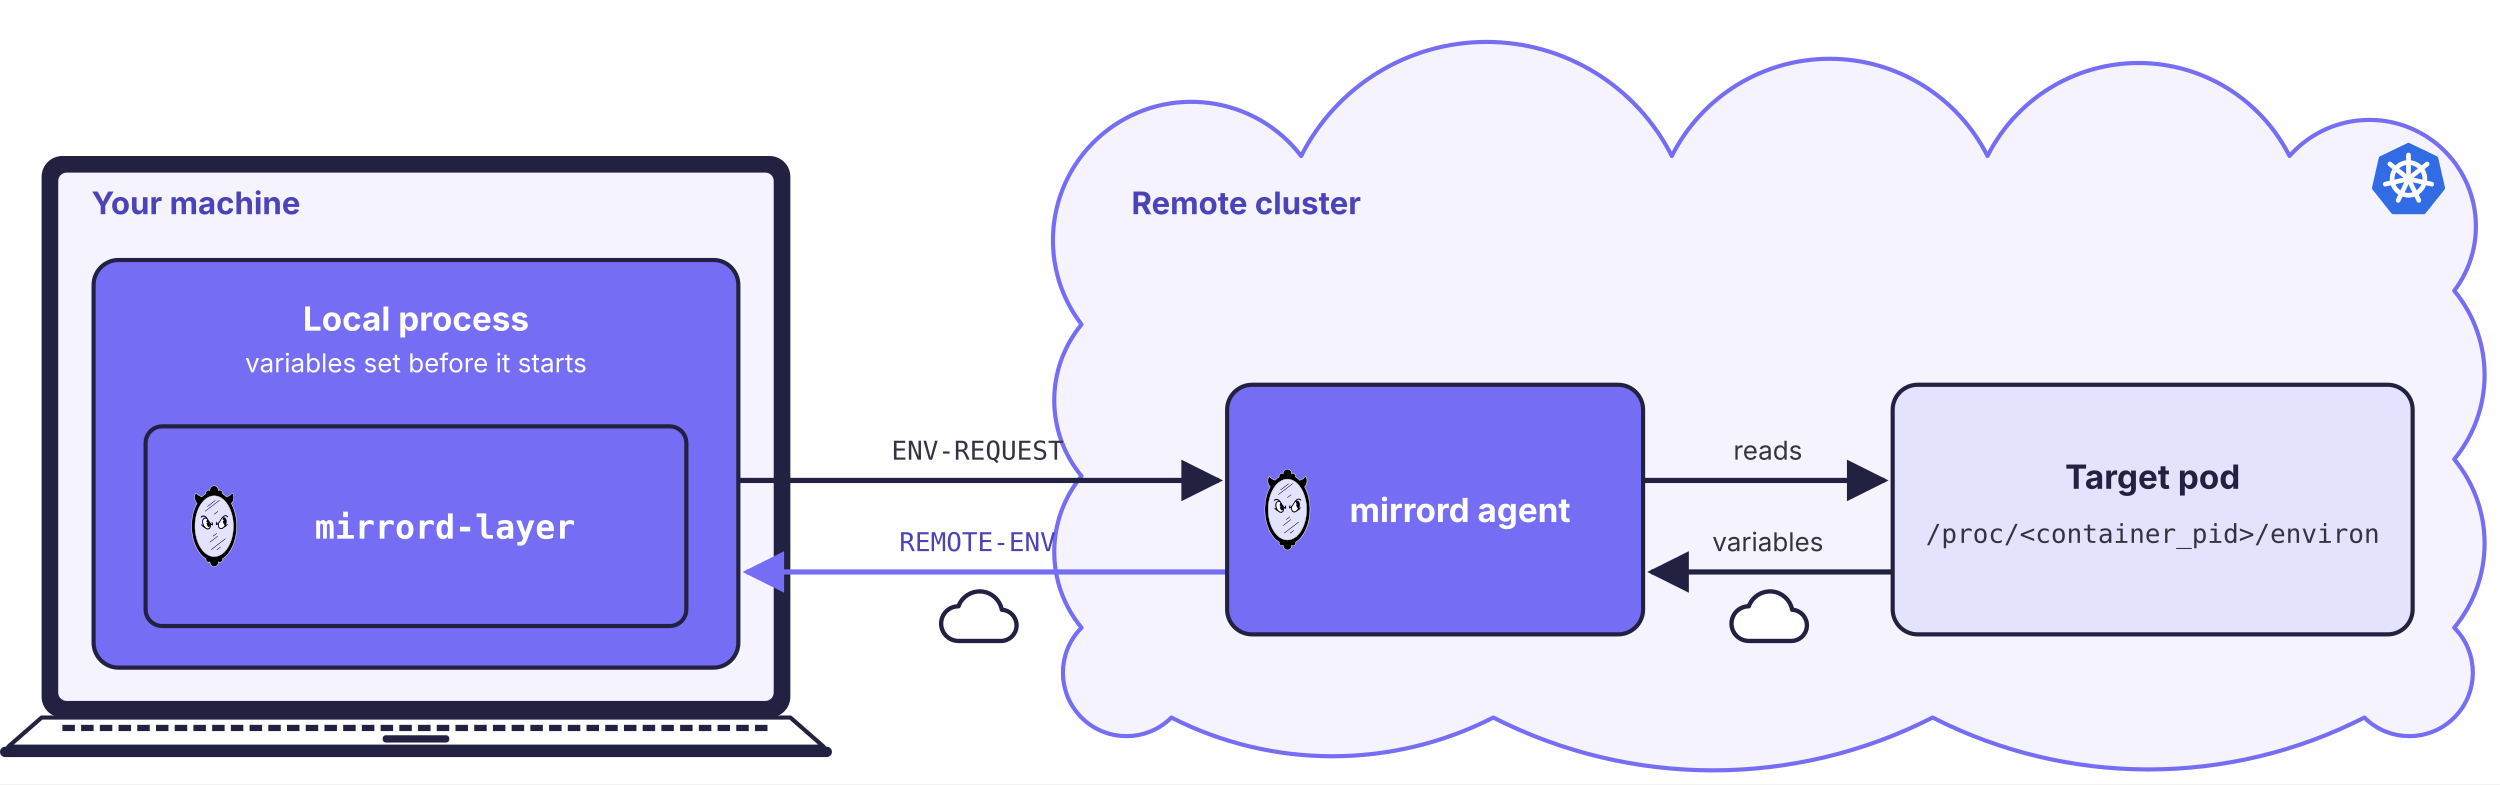
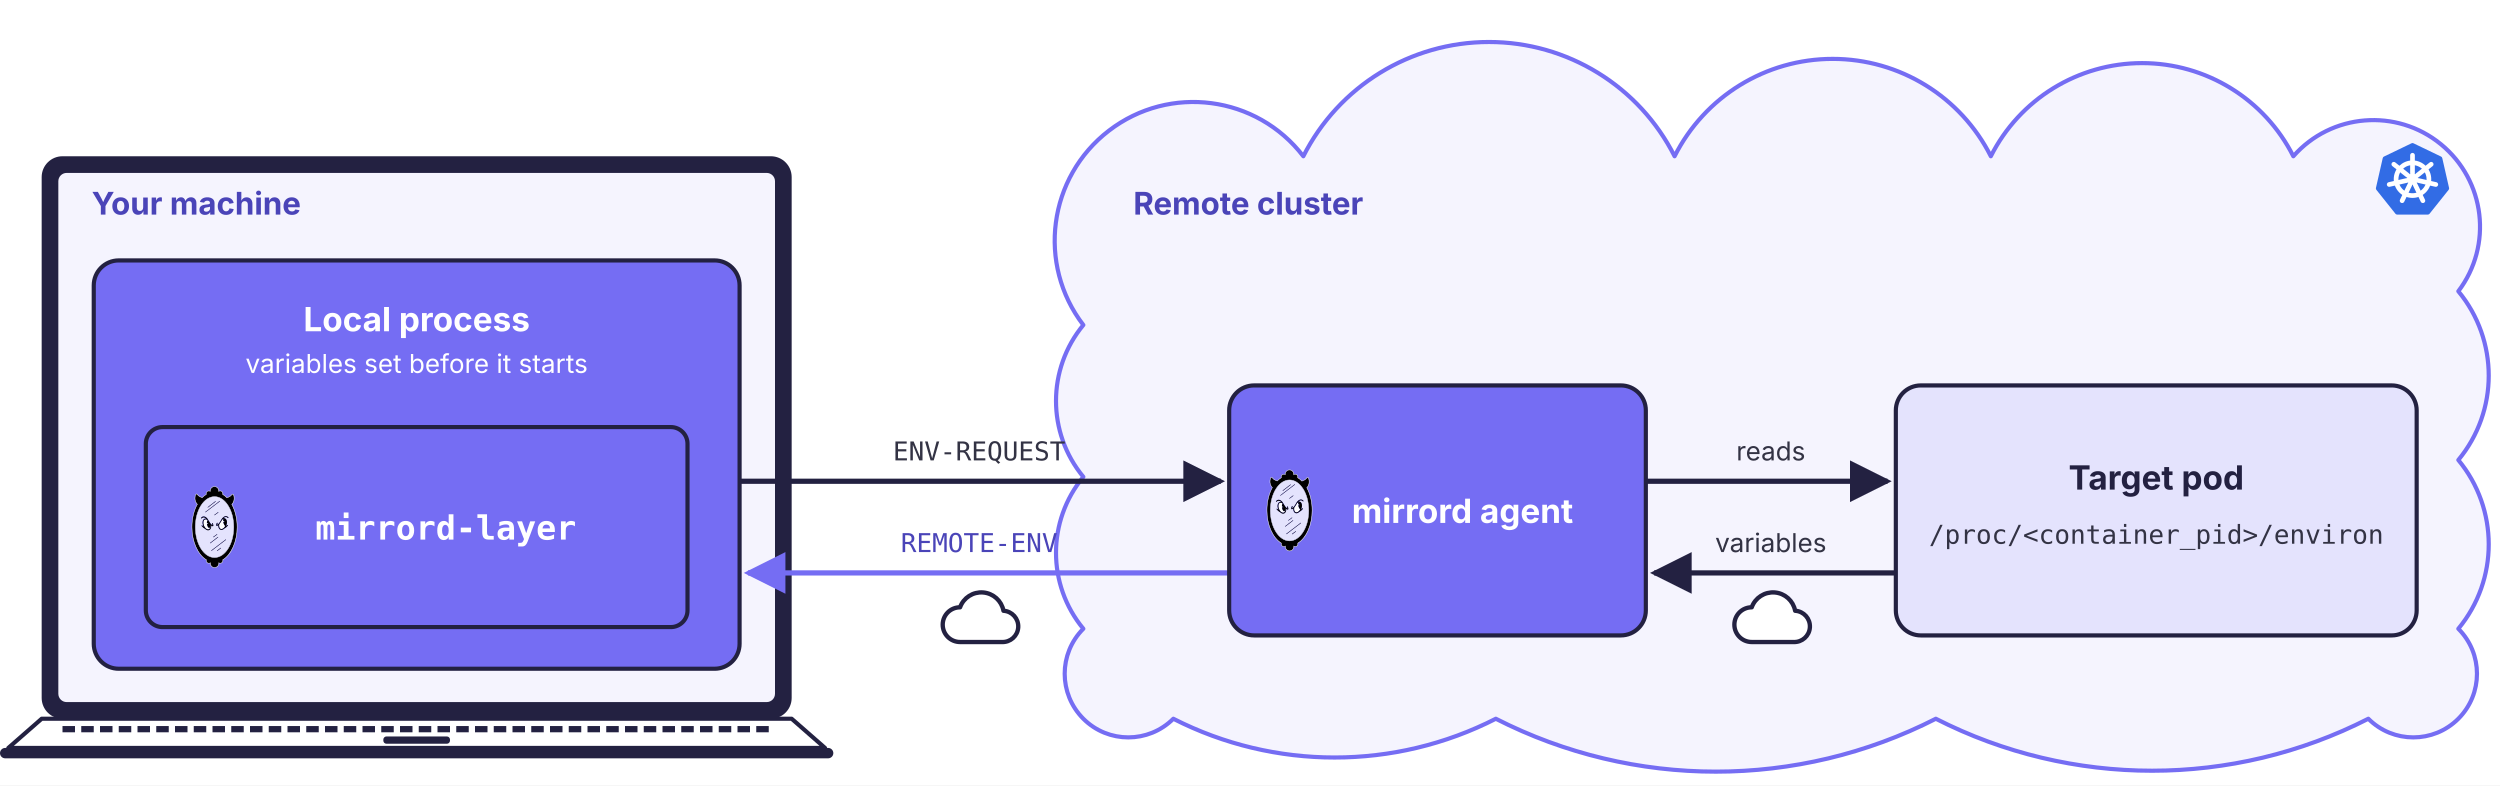
- <svg xmlns="http://www.w3.org/2000/svg" viewBox="0 -35 1202 377" width="1202" height="377" font-family="Inter, Helvetica, Arial, sans-serif" role="img" aria-labelledby="t d">
+ <svg xmlns="http://www.w3.org/2000/svg" viewBox="0 -35 1200 377" width="1200" height="377" font-family="Inter, Helvetica, Arial, sans-serif" role="img" aria-labelledby="t d">
  <defs>
    <marker id="arrow" viewBox="0 0 10 10" refX="9" refY="5" markerWidth="8" markerHeight="8" orient="auto-start-reverse">
      <path d="M0 0 L10 5 L0 10 z" fill="#232141" />
    </marker>
    <marker id="arrow-purple" viewBox="0 0 10 10" refX="9" refY="5" markerWidth="8" markerHeight="8" orient="auto-start-reverse">
      <path d="M0 0 L10 5 L0 10 z" fill="#756DF3" />
    </marker>
    <symbol id="k8s" viewBox="0 0 32 32">
      <polygon points="16.00,1.60 27.73,7.25 30.62,19.94 22.51,30.11 9.49,30.11 1.38,19.94 4.27,7.25" fill="#326CE5" stroke="#326CE5" stroke-width="2" stroke-linejoin="round" />
      <g fill="none" stroke="#ffffff" stroke-width="2" stroke-linecap="round">
        <circle cx="16" cy="16" r="7" />
        <line x1="16.00" y1="13.40" x2="16.00" y2="5.80" />
        <line x1="18.03" y1="14.38" x2="23.97" y2="9.64" />
        <line x1="18.53" y1="16.58" x2="25.94" y2="18.27" />
        <line x1="17.13" y1="18.34" x2="20.43" y2="25.19" />
        <line x1="14.87" y1="18.34" x2="11.57" y2="25.19" />
        <line x1="13.47" y1="16.58" x2="6.06" y2="18.27" />
        <line x1="13.97" y1="14.38" x2="8.03" y2="9.64" />
      </g>
      <circle cx="16" cy="16" r="2.4" fill="#ffffff" />
    </symbol>
    <symbol id="mirrord" viewBox="97 61 391 696">
      <path fill="#ffffff" d="M255.6,387c4.1,19.1-0.9,36.1-12,40.5c-8.2,3.2-17.8,0-26.5-8.2c-0.3-0.6-0.9-0.9-1.5-1.2c0,0,0,0-0.3-0.3 c-5.5-5.6-10.5-13.2-14-22c-4.7-11.5-6.1-23.2-4.4-33.5c1.8-9.4,6.1-16.1,12.8-18.8c5.5-2.3,12.5-1.5,19.3,2.6 c1.5,2.3,2.6,4.4,3.8,6.2c-4.1,2.6-6.4,10.3-6.4,20.3l3.2,1.8l11.1,6.5l-12.5,1.5h-0.9c0.3,1.2,0.3,2.3,0.6,3.5 c3.2,17.9,12,31.1,19,29.7c6.4-1.2,9.6-14.4,7.6-30.2C255.3,386.4,255.6,386.7,255.6,387z" />
      <path fill="#ffffff" d="M384,398.4c-3.2,6.8-7.3,12.3-12,17c0,0,0,0-0.3,0c-0.6,0.3-0.9,0.9-1.2,1.2c-8.7,7.9-18.4,11.5-26.5,8.2 c-11.1-4.7-16-21.4-12-40.5c1.5-1.8,3.2-3.8,4.7-5.6c5-6.5,9-13.2,12.8-20l1.2-2.1c1.2-1.8,2-3.8,3.2-5.6c1.2-2.1,2.6-4.4,4.4-7 c3.5-2.1,6.7-3.2,9.9-3.8c-2,4.7-2.3,10.3-2.3,15.3l3.2,1.8l11.1,6.5l-12.5,1.5h-0.9c0.3,1.2,0.3,2.3,0.6,3.8 C370.5,384.6,377.5,397,384,398.4z" />
      <path fill="#E4E3FD" d="M405,391.7c-1.5-1.2-3.8-0.9-5,0.6c-3.2,4.1-7,7.9-11.1,11.5c1.2-2.3,2.6-5,3.5-7.6 c5.3-12.6,6.7-25.8,4.7-37.3c-2.3-12-8.2-20.6-16.9-24.1c-4.1-1.8-8.8-2.1-13.7-1.2c4.4-4.4,10.2-8.5,17.5-10 c8.2-1.5,16.6,1.5,20.4,7.3c1.2,1.5,3.2,2.1,5,0.9c1.5-1.2,2-3.2,0.9-4.7c-5.5-8.2-16.6-12.3-27.4-10c-11.1,2.1-19.3,9.7-24.2,15.6 c-2,2.3-3.8,5-5.5,7.3c-2,2.9-3.5,5.6-5,8.2c-1.2,2.1-2.3,3.8-3.2,5.6l-1.2,2.1c-3.8,6.5-7.6,13.2-12.3,19.1 c-5.8,7.6-11.7,12.9-18.4,16.7c0.6-5,2-9.7,4.4-14.1c0.9-1.8,0.3-3.8-1.5-4.7c-1.7-0.9-3.8-0.3-4.7,1.5c-2.9,5.6-4.7,11.5-5.3,17.6 c0,0.9-0.3,3.5,1.5,5.6c1.2,1.2,2.3,1.8,4.1,1.8c1.5,0,2.9-0.3,4.4-1.5c2.6-1.5,5.3-3.2,7.9-5.3c-1.7,18.5,5,34.1,17.5,39.3 c2.9,1.2,5.8,1.8,8.8,1.8c8.5,0,17.5-4.4,25.4-12c11.4-6.2,21.6-14.4,29.5-24.7C406.7,395.2,406.4,392.8,405,391.7z M292.1,149.1 c90.1,0,163.6,116.6,163.6,259.6s-73.5,259.6-163.6,259.6c-90.4,0-163.6-116.6-163.6-259.6S201.9,149.1,292.1,149.1z M389.5,517.3 c0.9-0.6,0.9-1.8,0.3-2.3c-0.6-0.9-1.8-0.9-2.3-0.3l-122.5,93.7c-0.9,0.6-0.9,1.8-0.3,2.3c0.3,0.3,0.9,0.6,1.5,0.6 c0.3,0,0.9,0,1.2-0.3L389.5,517.3z M346.9,589c0.9-0.6,0.9-1.8,0.3-2.3c-0.6-0.9-1.8-0.9-2.3-0.3l-31.2,23.2 c-0.9,0.6-0.9,1.8-0.3,2.3c0.3,0.6,0.9,0.9,1.5,0.9c0.3,0,0.6-0.3,0.9-0.3L346.9,589z M338.2,189.1c0.9-0.6,0.9-1.8,0.3-2.3 c-0.6-0.9-1.8-0.9-2.3-0.3l-122.5,93.4c-0.9,0.6-0.9,1.8-0.3,2.3c0.3,0.3,0.9,0.6,1.5,0.6c0.3,0,0.9,0,0.9-0.3L338.2,189.1z M324.4,284.5c0.9-0.6,0.9-1.8,0.3-2.3c-0.6-0.9-1.7-0.9-2.3-0.3l-31.2,22.9c-0.9,0.6-0.9,1.8-0.3,2.3c0.3,0.6,0.9,0.6,1.5,0.6 c0.3,0,0.6,0,0.9-0.3L324.4,284.5z M322.7,495.9c0.9-0.6,0.9-1.8,0.3-2.3c-0.6-0.9-1.8-0.9-2.3-0.3l-66.2,50.8 c-0.9,0.6-0.9,1.8-0.3,2.3c0.3,0.3,0.9,0.6,1.5,0.6c0.3,0,0.6,0,0.9-0.3L322.7,495.9z M314.8,472.4c0.9-0.6,0.9-1.8,0.3-2.3 c-0.6-0.9-1.8-0.9-2.3-0.3L281.6,493c-0.9,0.6-0.9,1.8-0.3,2.3c0.3,0.6,0.9,0.9,1.5,0.9c0.3,0,0.9-0.3,0.9-0.3L314.8,472.4z M302.3,190.5c0.9-0.6,0.9-1.8,0.3-2.3c-0.6-0.9-1.7-0.9-2.3-0.3L234,239c-0.9,0.6-0.9,1.8-0.3,2.3c0.3,0.3,0.9,0.6,1.5,0.6 c0.3,0,0.9,0,1.2-0.3L302.3,190.5z M280.1,399.6c1.8-2.1,1.5-4.7,1.5-5.6c-0.6-6.2-2.3-12.3-5-17.9c-0.9-1.8-2.9-2.3-4.7-1.5 c-1.8,0.9-2.3,2.9-1.5,4.7c2.3,4.4,3.8,9.4,4.4,14.1c-6.4-3.8-12.5-9.4-18.4-16.7c-4.7-6.2-8.8-12.9-12.3-19.1l-1.5-2.3 c-1.2-1.8-2-3.8-3.2-5.6c-1.5-2.3-2.9-5.3-5-8.2c0,0,0,0,0-0.3c-1.5-2.3-3.5-5-5.5-7.3c-5-5.9-13.1-13.2-24.2-15.6 c-10.8-2.1-21.9,2.1-27.4,10c-1.2,1.5-0.6,3.8,0.9,4.7c1.5,1.2,3.8,0.6,4.7-0.9c4.1-5.9,12.5-8.8,20.4-7.3 c7.3,1.5,13.1,5.9,17.5,10c-4.7-0.9-9.3-0.3-13.7,1.2c-8.8,3.5-14.6,12-16.9,24.1c-2,11.5-0.3,24.7,4.7,37.3 c1.2,2.6,2.3,5.3,3.5,7.6c-4.1-3.5-7.9-7.3-11.1-11.5c-1.2-1.5-3.5-1.8-5-0.6c-1.5,1.2-1.8,3.5-0.6,5c8.2,10,18.4,18.5,29.5,24.7 c7.9,7.6,16.9,11.7,25.7,11.7c2.9,0,6.1-0.6,8.8-1.8c12.5-5.3,19-20.6,17.5-39.3c2.6,2.1,5,3.8,7.9,5.3c1.5,0.9,2.9,1.2,4.4,1.2 C277.8,401.4,279.2,400.8,280.1,399.6z" />
      <path d="M439.4,215.2c29.5,54,45.5,122.4,45.5,193.8c0,123.6-49,234.9-122.8,279.2c0.6,2.1,1.2,4.4,1.2,6.8 c0,12.3-10.2,22.6-22.5,22.6c-4.4,0-8.8-1.2-12.3-3.5c0.3,1.2,0.3,2.6,0.3,3.8c0,20.3-16.3,36.7-36.5,36.7s-36.5-16.4-36.5-36.7 c0-1.2,0-2.6,0.3-3.8c-3.5,2.3-7.9,3.5-12.3,3.5c-12.3,0-22.5-10-22.5-22.6c0-2.3,0.3-4.7,1.2-6.8C148.6,643.6,99.3,532.3,99.3,409 c0-71.9,16.3-140.9,46.4-195.3c-1.5-0.9-2.3-2.1-3.5-3.2c-9.9-11.2-15.5-26.4-16.9-42.6c-0.6-11.5,0.9-23.2,5-33.8 c0.6-1.8,2.6-6.8,7.6-7.3c5.3-0.6,8.5,3.8,11.4,7.9c1.2,1.5,2.3,2.9,2.9,3.8c5.5,5.3,12.5,9.7,21.6,13.8c4.4,2.1,9,3.8,13.4,5.3 c11.1-11.2,22.8-20.6,35-27.9c-0.6-2.3-1.2-4.4-1.2-6.8c0-12.3,10.2-22.6,22.5-22.6c4.4,0,8.8,1.2,12.3,3.5c0-1.2-0.3-2.6-0.3-3.8 c0-20.3,16.3-36.7,36.5-36.7c20.1,0,36.5,16.4,36.5,36.7c0,1.2,0,2.6-0.3,3.8c3.5-2.3,7.9-3.5,12.3-3.5c12.5,0,22.5,10.3,22.5,22.6 c0,2.3-0.3,4.7-1.2,6.8c12.5,7.6,24.8,17.3,36.2,29.1c4.7-1.5,9-3.2,13.7-5.3c9-4.1,16-8.5,21.6-13.8c0.9-0.9,2-2.3,2.9-3.8 c2.9-4.1,6.1-8.5,11.4-7.9c5,0.6,7,5.6,7.6,7.3c4.1,10.6,5.5,22.3,4.7,33.8c-1.2,15.9-7,31.4-16.9,42.6 C442.3,212.6,441.1,214,439.4,215.2z M455.7,409c0-143.3-73.5-259.6-163.6-259.6c-90.4,0-163.6,116.6-163.6,259.6 c0,143,73.5,259.6,163.6,259.6C382.5,668.6,455.7,552,455.7,409z" />
      <path fill="#ffffff" d="M292.4,756.6c-21.2,0-38.5-17.4-38.5-38.7c0-0.1,0-0.2,0-0.3c-3,1.3-6.5,2-10,2c-13.5,0-24.5-11-24.5-24.6 c0-2.2,0.2-4.2,0.7-5.9c-36.1-22.2-66.8-60.3-88.9-110.2C109,528.5,97.3,469.7,97.3,409c0-71.5,16.3-140.6,45.8-194.7 c-0.6-0.5-1.1-1-1.5-1.5c-0.3-0.3-0.5-0.6-0.8-0.8l-0.1-0.1c-9.7-10.9-15.9-26.4-17.4-43.7c-0.6-12.5,1.1-24.4,5.1-34.7 c0.8-2.3,3.2-7.9,9.2-8.6c6.5-0.7,10.4,4.7,13.2,8.7c1.1,1.4,2.2,2.8,2.9,3.7c5.3,5,11.9,9.2,20.9,13.3c3.5,1.7,7.6,3.3,12.1,4.8 c10.7-10.7,21.9-19.6,33.2-26.5c-0.5-1.9-0.9-3.7-0.9-5.8c0-13.3,11.2-24.6,24.5-24.6c3.5,0,6.9,0.7,10,2c0-0.1,0-0.2,0-0.3 c0-21.3,17.3-38.7,38.5-38.7c21.2,0,38.5,17.4,38.5,38.7c0,0.1,0,0.2,0,0.3c3-1.3,6.5-2,10-2c13.5,0,24.5,11,24.5,24.6 c0,2.2-0.2,4.2-0.7,5.9c12.2,7.6,23.8,16.9,34.3,27.6c3.7-1.2,7.6-2.7,12.3-4.8c9-4.1,15.7-8.4,21-13.4c0.7-0.7,1.8-2,2.6-3.4 l0.1-0.1c2.8-4,6.7-9.5,13.2-8.8c6,0.7,8.5,6.3,9.3,8.7c4,10.4,5.7,22.4,4.8,34.5c-1.2,16.6-7.5,32.4-17.2,43.5c-0.4,1-1.3,2-2.4,3 c29,53.9,44.9,122.4,44.9,193.3c0,60.9-11.7,119.7-33.9,170.2c-22,49.9-52.6,87.9-88.6,110c0.5,1.9,0.8,3.8,0.8,5.8 c0,13.3-11.2,24.6-24.5,24.6c-3.5,0-6.9-0.7-10-2c0,0.1,0,0.2,0,0.3C330.8,739.2,313.6,756.6,292.4,756.6z M259.4,709.5l-1.2,5 c-0.2,0.9-0.2,2.3-0.2,3.3c0,19.1,15.5,34.7,34.5,34.7s34.5-15.6,34.5-34.7c0-1.1,0-2.4-0.2-3.3l-1.2-5l4.3,2.9 c3.1,2.1,7,3.2,11.1,3.2c11.1,0,20.5-9.4,20.5-20.6c0-2.1-0.5-4.2-1.1-6.2l-0.4-1.5l1.3-0.8c72.9-43.8,121.8-155.3,121.8-277.5 c0-70.8-16.1-139.3-45.3-192.8l-0.9-1.6l1.5-1c1.6-1.1,2.3-2.2,2.4-2.5l0.1-0.4l0.3-0.3c9.3-10.4,15.2-25.5,16.4-41.4 c0.9-11.6-0.7-22.9-4.5-32.9c-0.6-1.7-2.3-5.6-6-6.1c-3.8-0.4-6.3,2.6-9.5,7c-0.9,1.5-2.1,3-3.2,4.1c-5.7,5.4-12.7,9.9-22.2,14.2 c-5.4,2.4-9.7,4-13.9,5.4l-1.2,0.4l-0.9-0.9c-10.9-11.3-23-21-35.8-28.8l-1.5-0.9l0.7-1.6c0.7-1.6,1-3.5,1-6 c0-11.4-9.2-20.6-20.5-20.6c-4.1,0-8.1,1.1-11.1,3.2l-4.3,2.9l1.2-5c0.2-0.9,0.2-2.3,0.2-3.3c0-19.1-15.5-34.7-34.5-34.7 c-19,0-34.5,15.6-34.5,34.7c0,0.5,0.1,1.1,0.1,1.7c0.1,0.7,0.2,1.4,0.2,2.1v3.8l-3.1-2.1c-3.1-2.1-7-3.2-11.1-3.2 c-11.1,0-20.5,9.4-20.5,20.6c0,1.9,0.4,3.6,0.9,5.6l0.5,2.1l-1.3,0.8c-11.8,7.1-23.5,16.4-34.6,27.6l-0.9,0.9l-1.2-0.4 c-5.1-1.7-9.7-3.5-13.6-5.4c-9.5-4.3-16.5-8.8-22.1-14.2l-0.2-0.2l-0.1-0.2c-0.5-0.8-1.7-2.2-2.8-3.6l-0.1-0.1 c-3.1-4.4-5.7-7.5-9.5-7.1c-3.7,0.4-5.4,4.3-5.9,6c-3.8,9.8-5.5,21.2-4.9,33c1.5,16.4,7.3,31.1,16.4,41.3c0.3,0.3,0.6,0.6,0.9,0.9 c0.7,0.8,1.4,1.5,2.2,2l1.6,1l-0.9,1.7c-29.7,53.8-46.1,122.8-46.1,194.3c0,121.9,49.2,233.4,122.4,277.5l1.5,0.9l-0.7,1.6 c-0.7,1.6-1,3.5-1,6c0,11.4,9.2,20.6,20.5,20.6c4.1,0,8.1-1.1,11.1-3.2L259.4,709.5z M292.1,670.6c-91.3,0-165.6-117.3-165.6-261.6 s74.3-261.6,165.6-261.6c91.3,0,165.6,117.3,165.6,261.6S383.4,670.6,292.1,670.6z M292.1,151.4c-89.1,0-161.6,115.5-161.6,257.6 c0,68.8,16.9,133.5,47.7,182.3c30.6,48.5,71,75.2,113.9,75.2c89.1,0,161.6-115.5,161.6-257.6C453.7,267,381.2,151.4,292.1,151.4z" />
      <path d="M344.9,586.3c0.9-0.6,1.7-0.3,2.3,0.3c0.6,0.9,0.3,1.8-0.3,2.3l-31.2,23.2c-0.3,0.3-0.6,0.3-0.9,0.3 c-0.6,0-1.2-0.3-1.5-0.9c-0.6-0.9-0.3-1.8,0.3-2.3L344.9,586.3z" />
      <path d="M372,415.5c4.4-4.4,8.5-10.3,12-17c-6.4-1.8-13.4-13.8-16.3-29.7c-0.3-1.2-0.6-2.3-0.6-3.8h0.9l12.5-1.5l-11.1-6.5 l-3.2-1.8c0-5,0.3-10.6,2.3-15.3c-3.2,0.6-6.7,1.8-9.9,3.8c-1.8,2.3-3.2,5-4.4,7c-1.2,2.1-2.3,3.8-3.2,5.6l-1.2,2.1 c-3.8,6.5-7.9,13.5-12.8,20c-1.5,2.1-3.2,3.8-4.7,5.6c-4.1,19.1,0.9,35.8,12,40.5c8.2,3.2,17.8-0.3,26.5-8.2 C370.8,416.3,371.4,415.8,372,415.5z M410.5,326.8c1.2,1.5,0.9,3.8-0.9,4.7c-1.5,1.2-3.8,0.9-5-0.9c-4.1-5.9-12.5-8.8-20.4-7.3 c-7.3,1.5-13.1,5.9-17.5,10c4.7-0.9,9.3-0.3,13.7,1.2c8.8,3.5,14.9,12,16.9,24.1c2,11.5,0.3,24.7-4.7,37.3 c-1.2,2.6-2.3,5.3-3.5,7.6c4.1-3.5,7.9-7.3,11.1-11.5c1.2-1.5,3.5-1.8,5-0.6c1.5,1.2,1.7,3.5,0.6,5c-8.2,10.3-18.4,18.5-29.5,24.7 c-7.9,7.6-16.9,12-25.4,12c-3.2,0-6.1-0.6-8.8-1.8c-12.5-5.3-19-20.6-17.5-39.3c-2.6,2.1-5.3,3.8-7.9,5.3c-1.5,0.9-3.2,1.5-4.4,1.5 c-1.5,0-2.9-0.6-4.1-1.8c-1.7-2.1-1.5-4.7-1.5-5.6c0.6-6.2,2.3-12,5.3-17.6c0.9-1.8,2.9-2.3,4.7-1.5c1.8,0.9,2.3,2.9,1.5,4.7 c-2.3,4.4-3.8,9.4-4.4,14.1c6.4-3.8,12.5-9.4,18.4-16.7c4.7-6.2,8.8-12.6,12.3-19.1l1.2-2.1c1.2-2.1,2.3-3.8,3.2-5.6 c1.5-2.3,2.9-5.3,5-8.2c1.8-2.3,3.5-5,5.5-7.3c5-5.9,13.4-13.2,24.2-15.6C393.9,314.5,405,318.6,410.5,326.8z" />
      <path d="M324.4,284.5l-31.5,23.2c-0.3,0.3-0.6,0.3-0.9,0.3c-0.6,0-1.2-0.3-1.5-0.6c-0.6-0.9-0.3-1.8,0.3-2.3l31.2-23.2 c0.9-0.6,1.7-0.3,2.3,0.3C325.6,282.7,325.3,283.9,324.4,284.5z" />
      <path d="M312.8,469.5c0.9-0.6,1.8-0.3,2.3,0.3c0.6,0.9,0.3,1.8-0.3,2.3l-31.2,23.2c-0.3,0.3-0.6,0.3-0.9,0.3 c-0.6,0-1.2-0.3-1.5-0.9c-0.6-0.9-0.3-1.8,0.3-2.3L312.8,469.5z" />
      <path d="M387.5,514.7c0.9-0.6,1.8-0.3,2.3,0.3c0.6,0.9,0.3,1.8-0.3,2.3L267,611c-0.3,0.3-0.6,0.3-1.2,0.3c-0.6,0-1.2-0.3-1.5-0.6 c-0.6-0.9-0.6-1.8,0.3-2.3L387.5,514.7z" />
      <path d="M320.7,493c0.9-0.6,1.8-0.3,2.3,0.3c0.6,0.9,0.6,1.8-0.3,2.3l-66.2,51.1c-0.3,0.3-0.6,0.3-0.9,0.3c-0.6,0-1.2-0.3-1.5-0.6 c-0.6-0.9-0.6-1.8,0.3-2.3L320.7,493z" />
      <path d="M300.2,187.9c0.9-0.6,1.7-0.3,2.3,0.3c0.6,0.9,0.6,1.8-0.3,2.3l-65.9,51.1c-0.3,0.3-0.6,0.3-1.2,0.3 c-0.6,0-0.9-0.3-1.5-0.6c-0.6-0.9-0.3-1.8,0.3-2.3L300.2,187.9z" />
      <path d="M213.6,279.8l122.5-93.7c0.6-0.6,1.8-0.3,2.3,0.3c0.6,0.9,0.3,1.8-0.3,2.3l-122.5,93.7c-0.3,0.3-0.6,0.3-0.9,0.3 c-0.6,0-1.2-0.3-1.5-0.6C212.7,281.6,212.7,280.4,213.6,279.8z" />
      <path d="M243.9,427.5c11.1-4.4,16-21.4,12-40.5c-0.3-0.3-0.6-0.6-0.9-0.9c2,15.9-1.2,29.1-7.6,30.2c-7.3,1.5-15.8-12-19-29.7 c-0.3-1.2-0.3-2.3-0.6-3.5h0.9l12.5-1.5l-11.1-6.5l-3.2-1.8c0-10,2.3-17.6,6.4-20.3c-1.2-2.1-2.3-4.1-3.8-6.2 c-7-4.1-13.7-5-19.3-2.6c-6.4,2.6-11.1,9.4-12.8,18.8c-1.8,10-0.3,22,4.4,33.5c3.5,8.8,8.5,16.4,14,22c0,0,0.3,0,0.3,0.3 c0.6,0.3,1.2,0.9,1.5,1.2C225.9,427.2,235.8,430.7,243.9,427.5z M204.9,319.1c11.1,2.1,19.3,9.7,24.2,15.6c2,2.3,3.8,5,5.5,7.3 c0,0,0,0,0,0.3c2,2.9,3.5,5.6,5,8.2c1.2,1.8,2,3.5,3.2,5.6l1.5,2.3c3.8,6.5,7.6,12.9,12.3,19.1c5.8,7.3,11.7,12.9,18.4,16.7 c-0.6-5-2-9.7-4.4-14.1c-0.9-1.8-0.3-3.8,1.5-4.7c1.8-0.9,3.8-0.3,4.7,1.5c2.9,5.6,4.7,11.5,5,17.9c0,0.9,0.3,3.5-1.5,5.6 c-1.2,1.2-2.6,1.8-4.1,1.8c-1.5,0-2.9-0.6-4.4-1.2c-2.6-1.5-5.3-3.2-7.9-5.3c1.7,18.5-5,34.1-17.5,39.3c-2.9,1.2-5.8,1.8-8.8,1.8 c-8.5,0-17.5-4.4-25.7-11.7c-11.4-6.2-21.6-14.7-29.5-24.7c-1.2-1.5-0.9-3.8,0.6-5c1.5-1.2,3.8-0.9,5,0.6c3.2,4.1,7,7.9,11.1,11.5 c-1.2-2.3-2.6-5-3.5-7.6c-5-12.6-6.7-25.8-4.7-37.3c2-12,8.2-20.6,16.9-24.1c4.1-1.8,8.8-2.1,13.7-1.2c-4.4-4.4-10.2-8.8-17.5-10 c-8.2-1.5-16.6,1.5-20.4,7.3c-1.2,1.5-3.2,2.1-4.7,0.9c-1.5-1.2-2-3.2-0.9-4.7C183,320.9,194.1,317.1,204.9,319.1z" />
    </symbol>
    <symbol id="cloud" viewBox="0 0 48 32">
      <path d="M13 30 H37 A9 9 0 0 0 38 12 A13 13 0 0 0 13 10 A10 10 0 0 0 13 30 Z" fill="#ffffff" stroke="#232141" stroke-width="2.5" stroke-linejoin="round" />
    </symbol>
  </defs>
-   <rect x="0" y="-35" width="1202" height="377" fill="#ffffff" />
+   <rect x="0" y="-35" width="1200" height="377" fill="#ffffff" />
  <rect x="20" y="40" width="360" height="270" rx="10" fill="#232141" />
  <rect x="28" y="48" width="344" height="254" rx="4" fill="#F5F4FE" />
  <path d="M20 310 H380 L396 324 H4 Z" fill="#ffffff" stroke="#232141" stroke-width="2" stroke-linejoin="round" />
  <line x1="30" y1="315" x2="370" y2="315" stroke="#232141" stroke-width="3" stroke-dasharray="6 3" />
  <rect x="184" y="318.5" width="32" height="3.5" rx="1.5" fill="#232141" />
  <rect x="0" y="324" width="400" height="5" rx="2.5" fill="#232141" />
  <text x="44" y="68" font-size="15" font-weight="700" fill="#4a44b8">Your machine</text>
  <path d="M520.0 266.8 A57.2 57.2 0 0 1 520.0 193.9 A57.2 57.2 0 0 1 520.0 121.0 A66.5 66.5 0 0 1 625.6 40.0 A99.8 99.8 0 0 1 803.8 40.0 A85.0 85.0 0 0 1 955.6 40.0 A81.3 81.3 0 0 1 1100.8 40.0 A51.2 51.2 0 0 1 1180.0 104.8 A63.5 63.5 0 0 1 1180.0 185.8 A63.5 63.5 0 0 1 1180.0 266.8 A30.5 30.5 0 0 1 1136.8 310.0 A228.4 228.4 0 0 1 929.2 310.0 A232.3 232.3 0 0 1 718.0 310.0 A170.3 170.3 0 0 1 563.2 310.0 A30.5 30.5 0 0 1 520.0 266.8 Z" fill="#F5F4FE" stroke="#756DF3" stroke-width="2" stroke-linejoin="round" />
  <text x="544" y="68" font-size="15" font-weight="700" fill="#4a44b8">Remote cluster</text>
  <rect x="45" y="90" width="310" height="196" rx="12" fill="#756DF3" stroke="#232141" stroke-width="2" />
  <text x="200" y="124" font-size="16" font-weight="700" fill="#ffffff" text-anchor="middle">Local process</text>
  <text x="200" y="144" font-size="12.5" fill="#ffffff" text-anchor="middle">variables set before it starts</text>
  <rect x="70" y="170" width="260" height="96" rx="8" fill="#756DF3" stroke="#232141" stroke-width="2" />
  <use href="#mirrord" x="92" y="198" width="22" height="40" />
  <text x="214" y="224" font-size="16" font-weight="700" font-family="Menlo, Consolas, monospace" fill="#ffffff" text-anchor="middle">mirrord-layer</text>
  <line x1="355" y1="196" x2="586" y2="196" stroke="#232141" stroke-width="2.5" marker-end="url(#arrow)" />
  <text x="470" y="186" font-size="12.5" font-family="Menlo, Consolas, monospace" fill="#333344" text-anchor="middle">ENV-REQUEST</text>
  <line x1="590" y1="240" x2="359" y2="240" stroke="#756DF3" stroke-width="2.5" marker-end="url(#arrow-purple)" />
  <text x="470" y="230" font-size="12.5" font-family="Menlo, Consolas, monospace" fill="#4a44b8" text-anchor="middle">REMOTE-ENV</text>
  <use href="#cloud" x="450" y="248" width="40" height="27" />
  <rect x="590" y="150" width="200" height="120" rx="12" fill="#756DF3" stroke="#232141" stroke-width="2" />
  <use href="#mirrord" x="608" y="190" width="22" height="40" />
  <text x="702" y="216" font-size="16" font-weight="700" fill="#ffffff" text-anchor="middle">mirrord agent</text>
  <line x1="790" y1="196" x2="906" y2="196" stroke="#232141" stroke-width="2.5" marker-end="url(#arrow)" />
  <text x="850" y="186" font-size="12.5" fill="#333344" text-anchor="middle">reads</text>
  <line x1="910" y1="240" x2="794" y2="240" stroke="#232141" stroke-width="2.5" marker-end="url(#arrow)" />
  <text x="850" y="230" font-size="12.5" fill="#333344" text-anchor="middle">variables</text>
  <use href="#cloud" x="830" y="248" width="40" height="27" />
  <rect x="910" y="150" width="250" height="120" rx="12" fill="#E4E3FD" stroke="#232141" stroke-width="2" />
  <text x="1035" y="200" font-size="16" font-weight="700" fill="#232141" text-anchor="middle">Target pod</text>
  <text x="1035" y="226" font-size="12.5" font-family="Menlo, Consolas, monospace" fill="#333344" text-anchor="middle">/proc/&lt;container_pid&gt;/environ</text>
  <use href="#k8s" x="1140" y="33" width="36" height="36" />
</svg>
